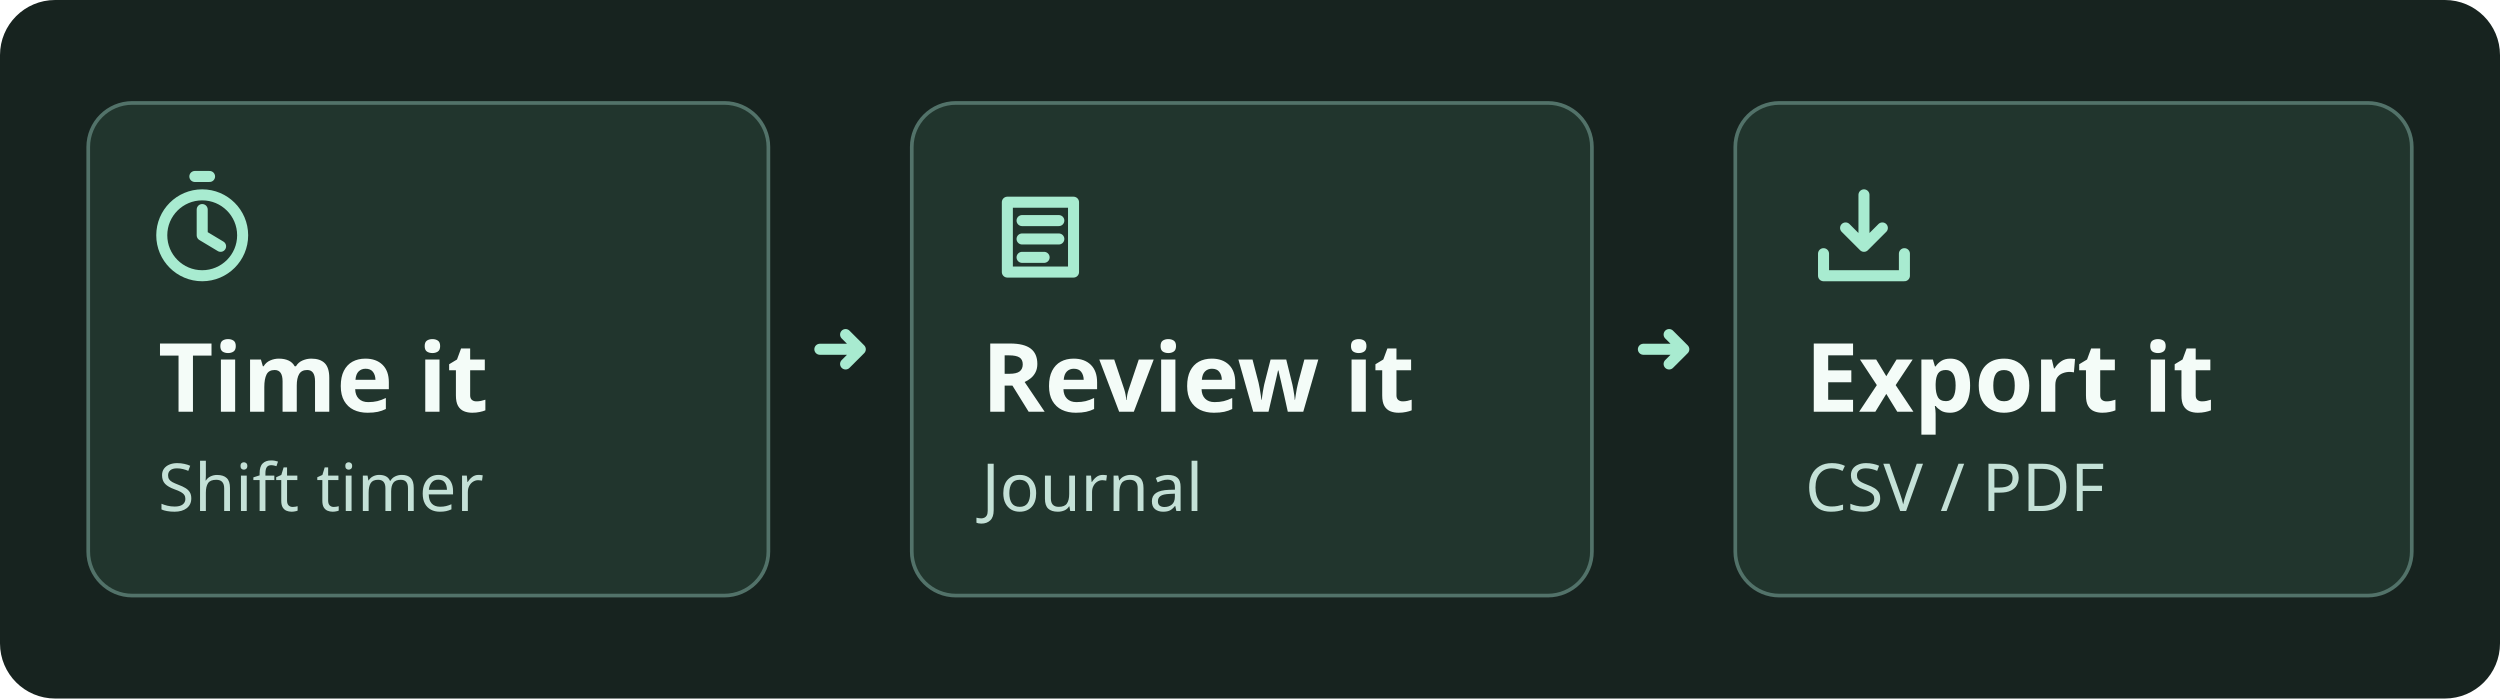
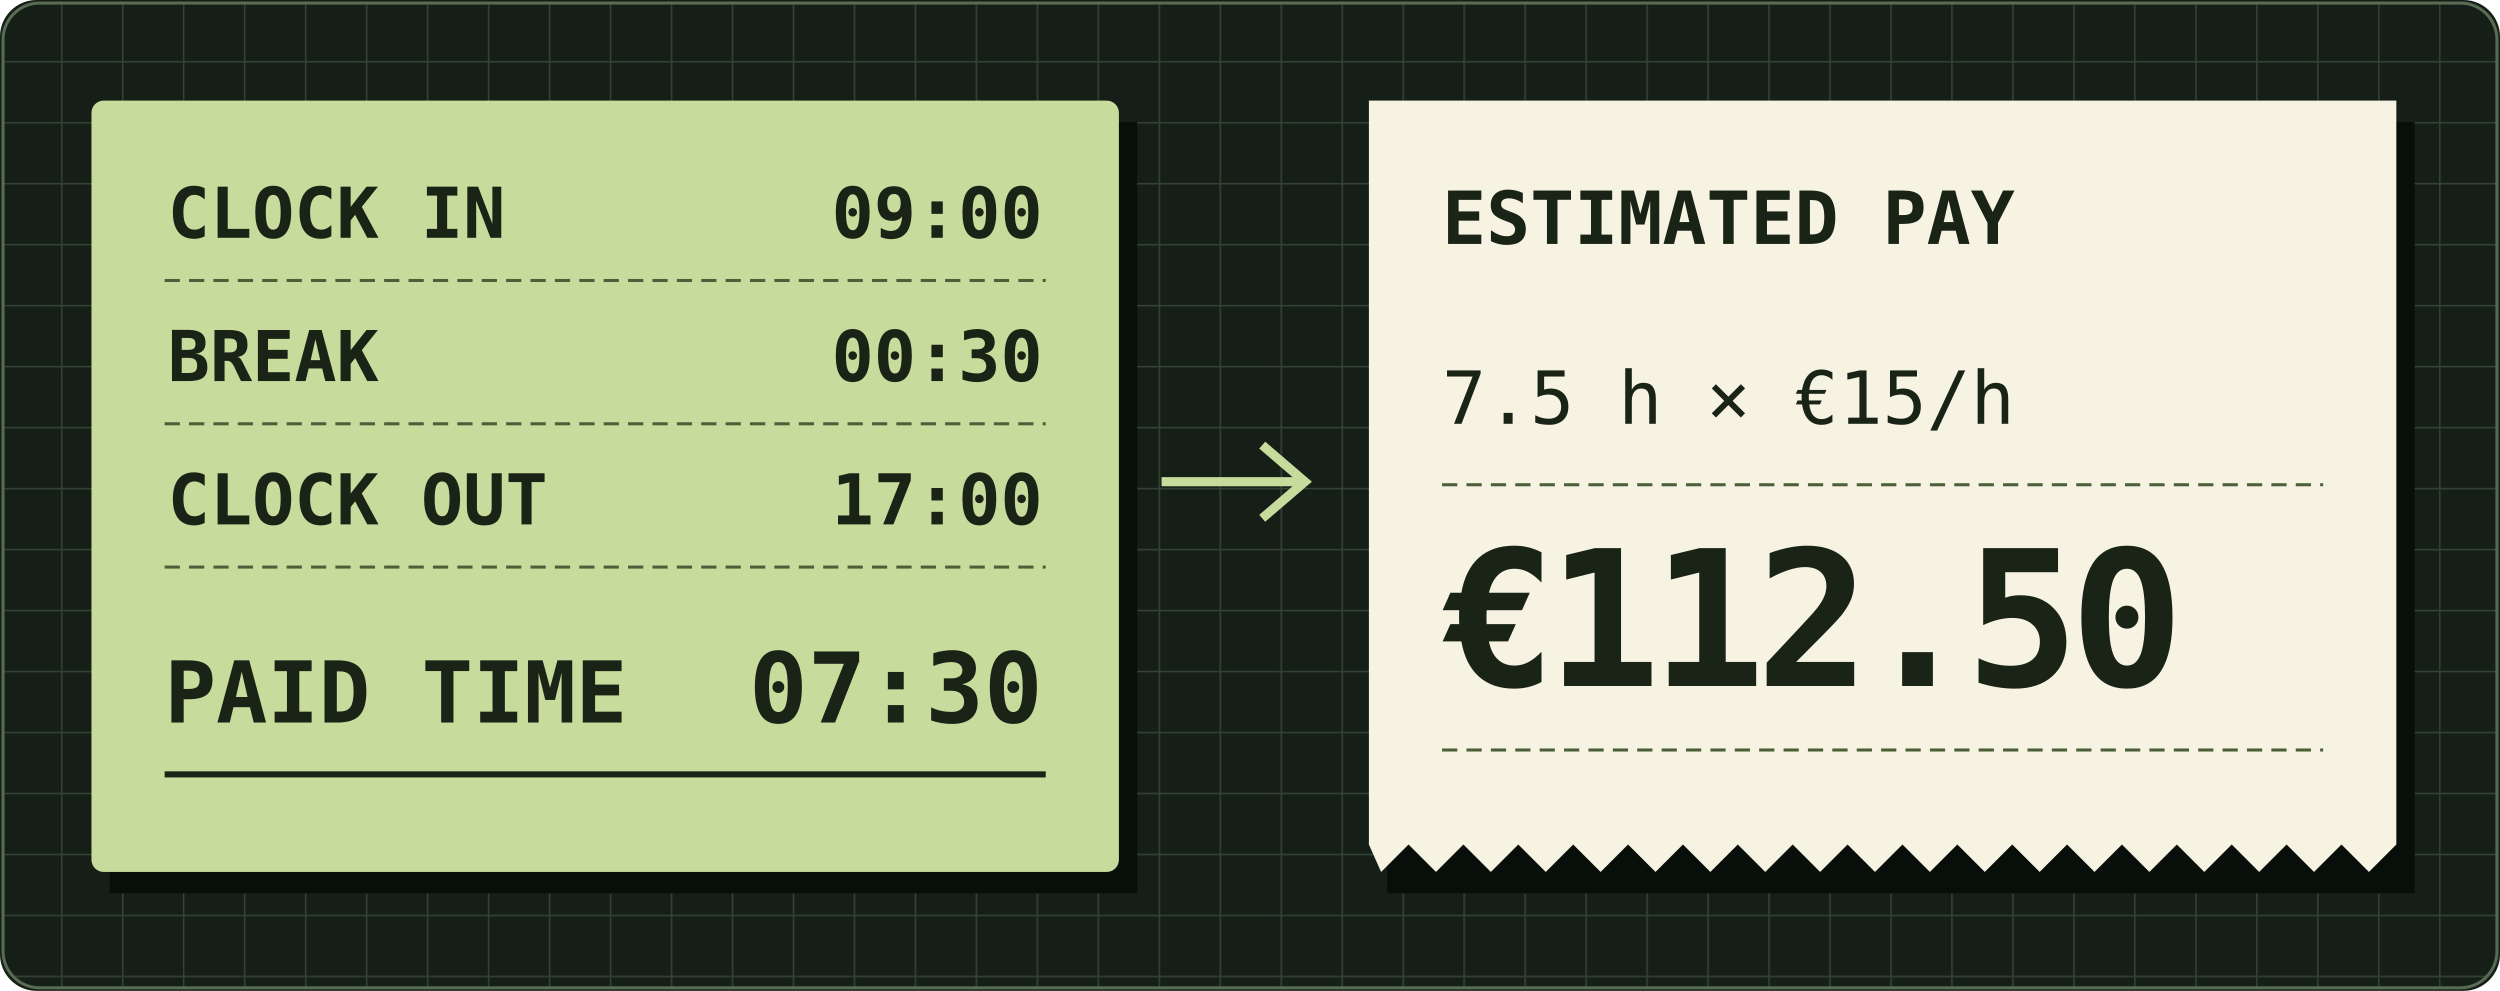
- <svg xmlns="http://www.w3.org/2000/svg" width="680" height="190" viewBox="0 0 680 190">
-   <rect width="680" height="190" rx="15" fill="#17231f" />
-   <g fill="#21352d" stroke="#527269">
-     <rect x="24" y="28" width="185" height="134" rx="12" />
-     <rect x="248" y="28" width="185" height="134" rx="12" />
-     <rect x="472" y="28" width="184" height="134" rx="12" />
+ <svg xmlns="http://www.w3.org/2000/svg" width="820" height="325" viewBox="0 0 820 325">
+   <defs>
+     <pattern id="grid" width="20" height="20" patternUnits="userSpaceOnUse">
+       <path d="M20 0H0v20" fill="none" stroke="#344233" stroke-width="1" />
+     </pattern>
+   </defs>
+   <rect width="820" height="325" rx="12" fill="#151f17" />
+   <rect x="1" y="1" width="818" height="323" rx="12" fill="url(#grid)" stroke="#586b54" />
+   <g transform="translate(30 33)">
+     <rect x="6" y="7" width="337" height="253" fill="#080e09" />
+     <rect width="337" height="253" rx="4" fill="#c7dc9c" />
+     <g fill="#192417" font-family="monospace" font-size="23" font-weight="700">
+       <text x="25" y="45">CLOCK IN</text>
+       <text x="312" y="45" text-anchor="end">09:00</text>
+       <text x="25" y="92">BREAK</text>
+       <text x="312" y="92" text-anchor="end">00:30</text>
+       <text x="25" y="139">CLOCK OUT</text>
+       <text x="312" y="139" text-anchor="end">17:00</text>
+       <text x="24" y="204" font-size="28">PAID TIME</text>
+       <text x="312" y="204" text-anchor="end" font-size="32">07:30</text>
+     </g>
+     <path d="M24 59h289m-289 47h289m-289 47h289" stroke="#4c5f38" stroke-dasharray="5 3" />
+     <path d="M24 221h289" stroke="#192417" stroke-width="2" />
  </g>
-   <g fill="none" stroke="#a8ebd0" stroke-width="3" stroke-linecap="round" stroke-linejoin="round">
-     <circle cx="55" cy="64" r="11" />
-     <path d="M55 57v7l5 3M53 48h4M223 95h11m-4-4 4 4-4 4M447 95h11m-4-4 4 4-4 4" />
-     <path d="M274 55h18v19h-18zM278 60h10m-10 5h10m-10 5h6M507 53v14m-5-5 5 5 5-5m-16 7v6h22v-6" />
-   </g>
-   <g font-family="sans-serif" fill="#f4fcf8" font-size="26" font-weight="700">
-     <text x="43" y="112">Time it</text>
-     <text x="267" y="112">Review it</text>
-     <text x="491" y="112">Export it</text>
-   </g>
-   <g font-family="sans-serif" fill="#c4e1d7" font-size="18">
-     <text x="43" y="139">Shift timer</text>
-     <text x="267" y="139">Journal</text>
-     <text x="491" y="139">CSV / PDF</text>
+   <path d="M381 158h47m-14-12 14 12-14 12" stroke="#c7dc9c" stroke-width="3" fill="none" />
+   <g transform="translate(449 33)">
+     <rect x="6" y="7" width="337" height="253" fill="#080e09" />
+     <path d="M0 0h337v244l-9 9-9-9-9 9-9-9-9 9-9-9-9 9-9-9-9 9-9-9-9 9-9-9-9 9-9-9-9 9-9-9-9 9-9-9-9 9-9-9-9 9-9-9-9 9-9-9-9 9-9-9-9 9-9-9-9 9-9-9-9 9-9-9-9 9-9-9-9 9-9-9-9 9-4-9z" fill="#f7f3e3" />
+     <g fill="#192417" font-family="monospace">
+       <text x="24" y="47" font-size="24" font-weight="700">ESTIMATED PAY</text>
+       <text x="24" y="106" font-size="24">7.5 h × €15/h</text>
+       <text x="24" y="192" font-size="62" font-weight="700" letter-spacing="-3">€112.50</text>
+     </g>
+     <path d="M24 126h289m-289 87h289" stroke="#4c5f38" stroke-dasharray="5 3" />
  </g>
</svg>
